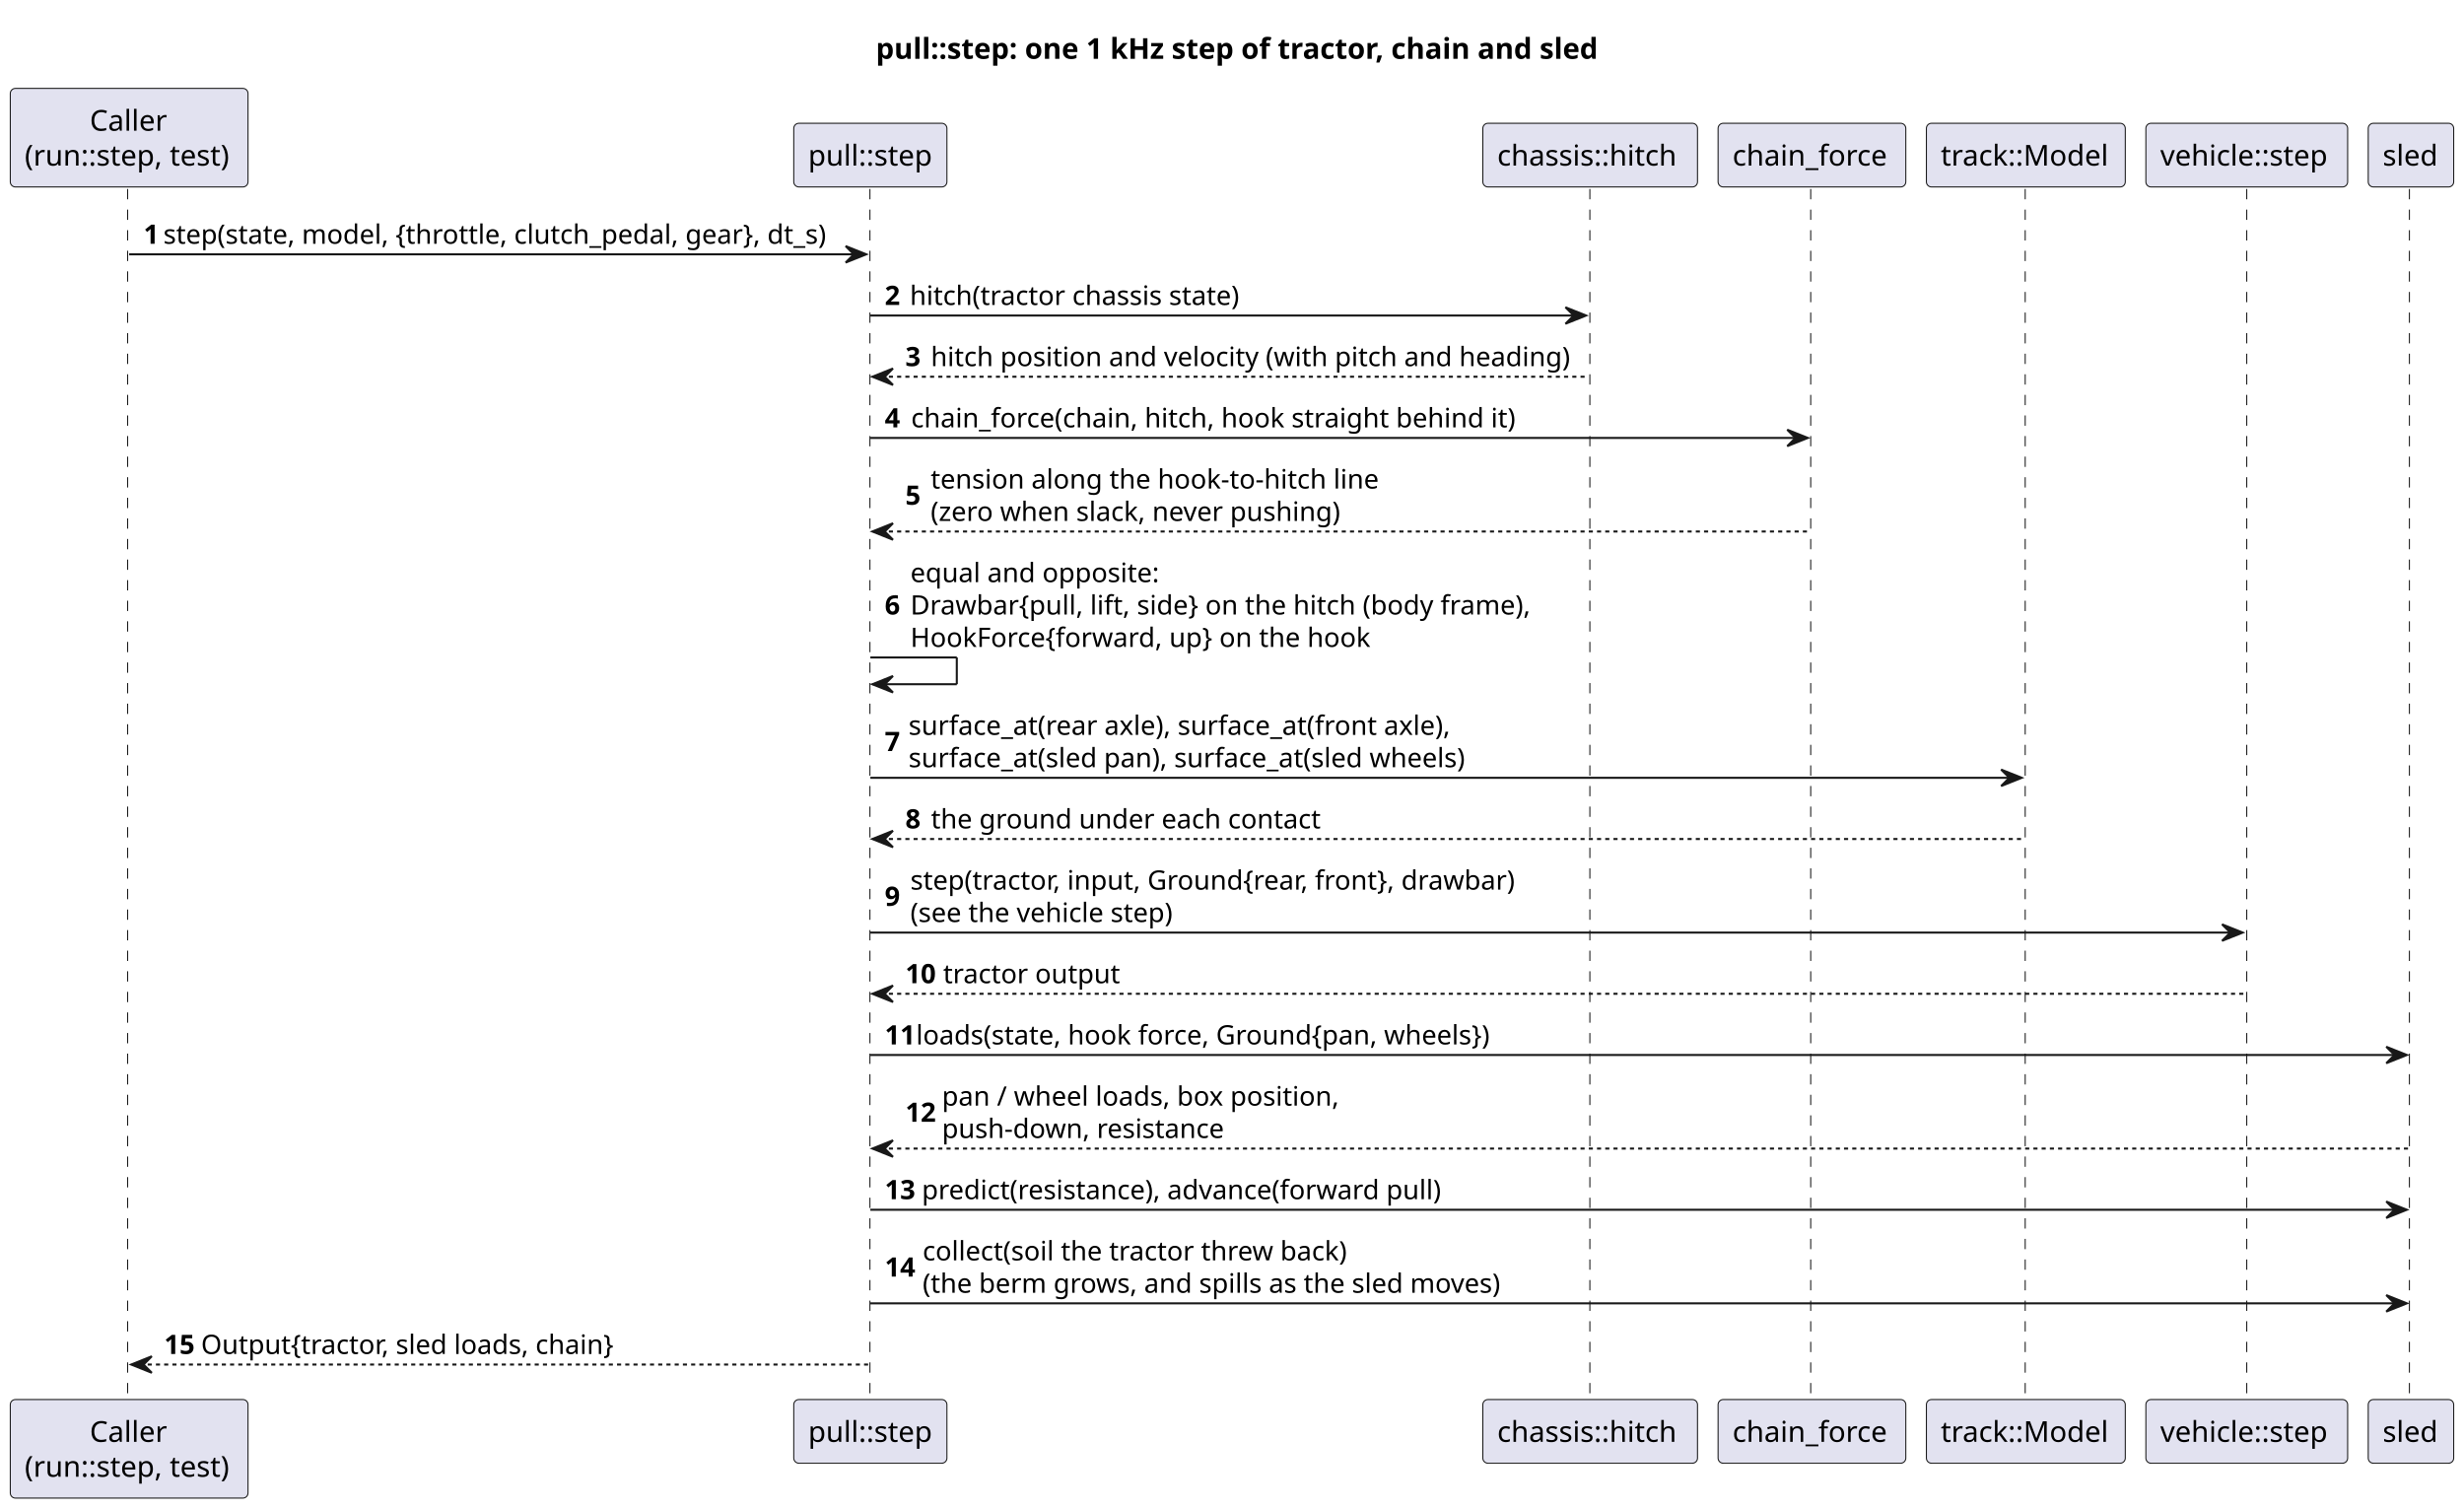
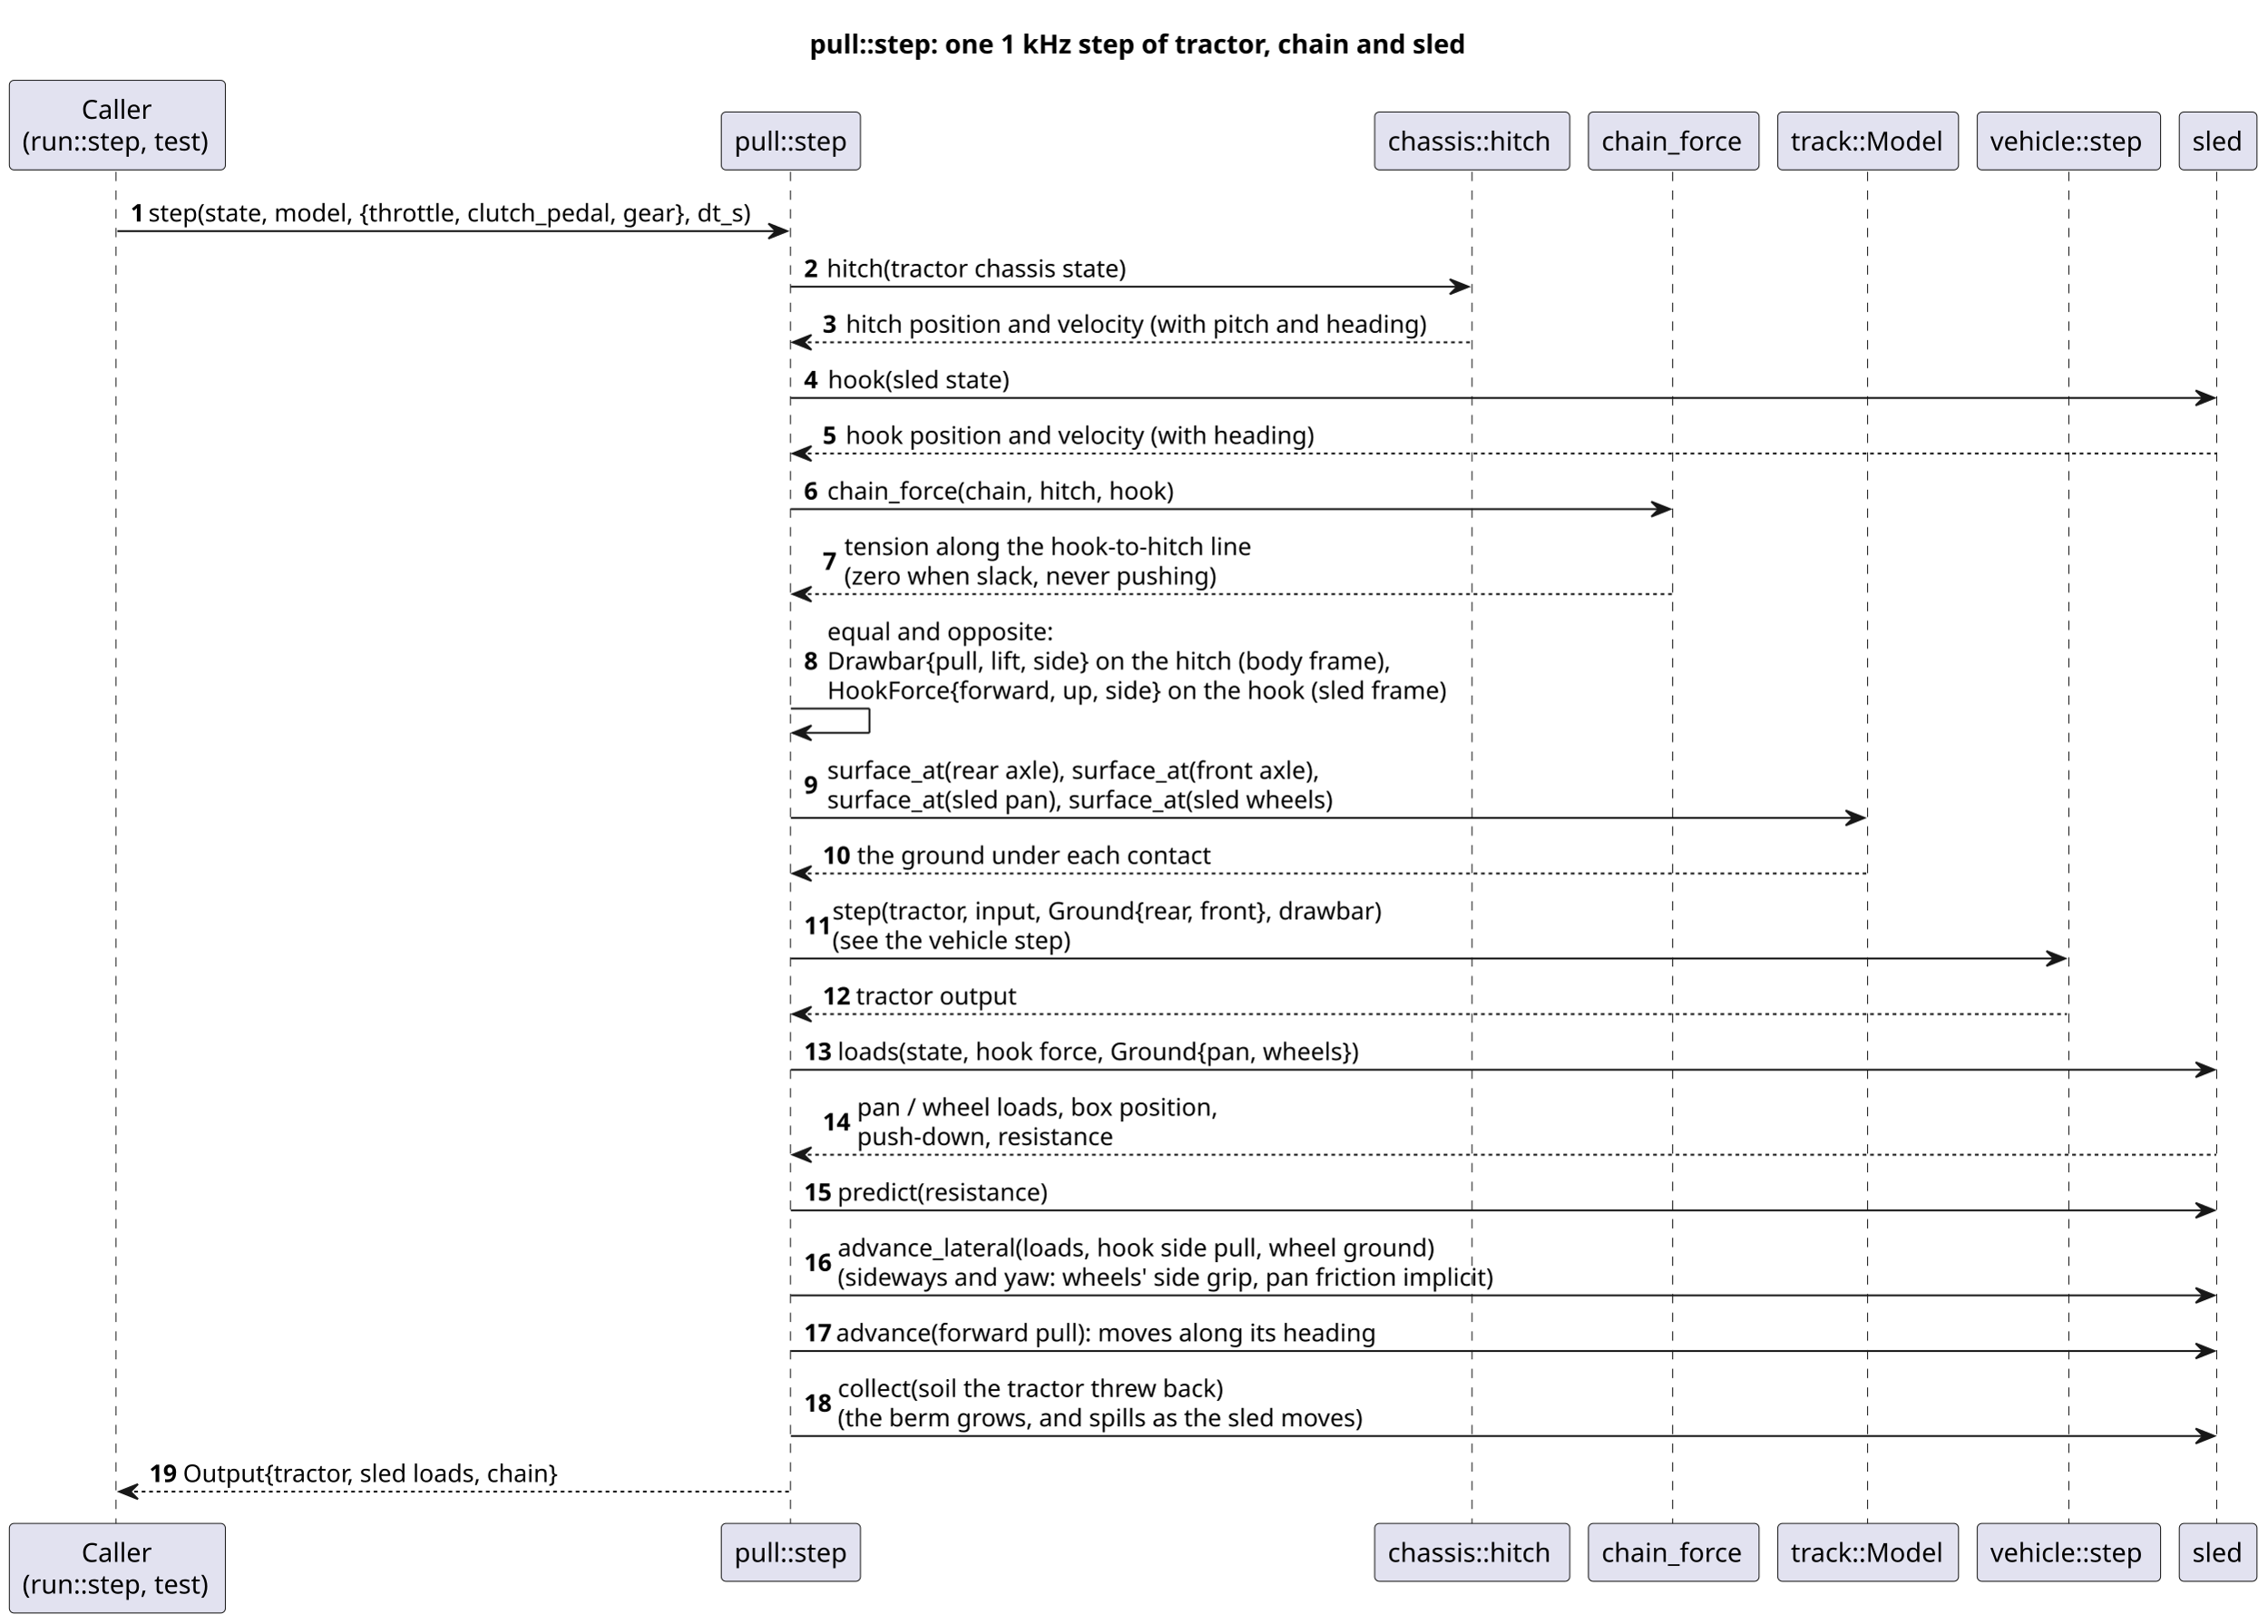
- <svg xmlns="http://www.w3.org/2000/svg" contentStyleType="text/css" height="733px" preserveAspectRatio="none" style="width:1197px;height:733px;background:#FFFFFF;" version="1.1" viewBox="0 0 1197 733" width="1197px" zoomAndPan="magnify">
+ <svg xmlns="http://www.w3.org/2000/svg" contentStyleType="text/css" height="868px" preserveAspectRatio="none" style="width:1212px;height:868px;background:#FFFFFF;" version="1.1" viewBox="0 0 1212 868" width="1212px" zoomAndPan="magnify">
  <defs />
  <g>
-     <text fill="#000000" font-family="sans-serif" font-size="14" font-weight="bold" lengthAdjust="spacing" textLength="345.037" x="425.477" y="28.562">pull::step: one 1 kHz step of tractor, chain and sled</text>
-     <line style="stroke:#181818;stroke-width:0.5;stroke-dasharray:5.0,5.0;" x1="62" x2="62" y1="91.818" y2="680.867" />
-     <line style="stroke:#181818;stroke-width:0.5;stroke-dasharray:5.0,5.0;" x1="422.607" x2="422.607" y1="91.818" y2="680.867" />
-     <line style="stroke:#181818;stroke-width:0.5;stroke-dasharray:5.0,5.0;" x1="772.35" x2="772.35" y1="91.818" y2="680.867" />
-     <line style="stroke:#181818;stroke-width:0.5;stroke-dasharray:5.0,5.0;" x1="879.639" x2="879.639" y1="91.818" y2="680.867" />
-     <line style="stroke:#181818;stroke-width:0.5;stroke-dasharray:5.0,5.0;" x1="983.831" x2="983.831" y1="91.818" y2="680.867" />
-     <line style="stroke:#181818;stroke-width:0.5;stroke-dasharray:5.0,5.0;" x1="1091.457" x2="1091.457" y1="91.818" y2="680.867" />
-     <line style="stroke:#181818;stroke-width:0.5;stroke-dasharray:5.0,5.0;" x1="1170.477" x2="1170.477" y1="91.818" y2="680.867" />
+     <text fill="#000000" font-family="sans-serif" font-size="14" font-weight="bold" lengthAdjust="spacing" textLength="345.037" x="432.776" y="28.562">pull::step: one 1 kHz step of tractor, chain and sled</text>
+     <line style="stroke:#181818;stroke-width:0.5;stroke-dasharray:5.0,5.0;" x1="62" x2="62" y1="91.818" y2="815.515" />
+     <line style="stroke:#181818;stroke-width:0.5;stroke-dasharray:5.0,5.0;" x1="422.607" x2="422.607" y1="91.818" y2="815.515" />
+     <line style="stroke:#181818;stroke-width:0.5;stroke-dasharray:5.0,5.0;" x1="786.947" x2="786.947" y1="91.818" y2="815.515" />
+     <line style="stroke:#181818;stroke-width:0.5;stroke-dasharray:5.0,5.0;" x1="894.236" x2="894.236" y1="91.818" y2="815.515" />
+     <line style="stroke:#181818;stroke-width:0.5;stroke-dasharray:5.0,5.0;" x1="998.428" x2="998.428" y1="91.818" y2="815.515" />
+     <line style="stroke:#181818;stroke-width:0.5;stroke-dasharray:5.0,5.0;" x1="1106.054" x2="1106.054" y1="91.818" y2="815.515" />
+     <line style="stroke:#181818;stroke-width:0.5;stroke-dasharray:5.0,5.0;" x1="1185.074" x2="1185.074" y1="91.818" y2="815.515" />
    <rect fill="#E2E2F0" height="47.879" rx="2.5" ry="2.5" style="stroke:#181818;stroke-width:0.5;" width="115.486" x="5" y="42.94" />
    <text fill="#000000" font-family="sans-serif" font-size="14" lengthAdjust="spacing" textLength="38.302" x="43.592" y="63.502">Caller</text>
    <text fill="#000000" font-family="sans-serif" font-size="14" lengthAdjust="spacing" textLength="101.486" x="12" y="80.441">(run::step, test)</text>
-     <rect fill="#E2E2F0" height="47.879" rx="2.5" ry="2.5" style="stroke:#181818;stroke-width:0.5;" width="115.486" x="5" y="679.867" />
-     <text fill="#000000" font-family="sans-serif" font-size="14" lengthAdjust="spacing" textLength="38.302" x="43.592" y="700.43">Caller</text>
-     <text fill="#000000" font-family="sans-serif" font-size="14" lengthAdjust="spacing" textLength="101.486" x="12" y="717.369">(run::step, test)</text>
+     <rect fill="#E2E2F0" height="47.879" rx="2.5" ry="2.5" style="stroke:#181818;stroke-width:0.5;" width="115.486" x="5" y="814.515" />
+     <text fill="#000000" font-family="sans-serif" font-size="14" lengthAdjust="spacing" textLength="38.302" x="43.592" y="835.077">Caller</text>
+     <text fill="#000000" font-family="sans-serif" font-size="14" lengthAdjust="spacing" textLength="101.486" x="12" y="852.017">(run::step, test)</text>
    <rect fill="#E2E2F0" height="30.939" rx="2.5" ry="2.5" style="stroke:#181818;stroke-width:0.5;" width="74.402" x="385.607" y="59.879" />
    <text fill="#000000" font-family="sans-serif" font-size="14" lengthAdjust="spacing" textLength="60.402" x="392.607" y="80.441">pull::step</text>
-     <rect fill="#E2E2F0" height="30.939" rx="2.5" ry="2.5" style="stroke:#181818;stroke-width:0.5;" width="74.402" x="385.607" y="679.867" />
-     <text fill="#000000" font-family="sans-serif" font-size="14" lengthAdjust="spacing" textLength="60.402" x="392.607" y="700.43">pull::step</text>
-     <rect fill="#E2E2F0" height="30.939" rx="2.5" ry="2.5" style="stroke:#181818;stroke-width:0.5;" width="104.289" x="720.35" y="59.879" />
-     <text fill="#000000" font-family="sans-serif" font-size="14" lengthAdjust="spacing" textLength="90.289" x="727.35" y="80.441">chassis::hitch</text>
-     <rect fill="#E2E2F0" height="30.939" rx="2.5" ry="2.5" style="stroke:#181818;stroke-width:0.5;" width="104.289" x="720.35" y="679.867" />
-     <text fill="#000000" font-family="sans-serif" font-size="14" lengthAdjust="spacing" textLength="90.289" x="727.35" y="700.43">chassis::hitch</text>
-     <rect fill="#E2E2F0" height="30.939" rx="2.5" ry="2.5" style="stroke:#181818;stroke-width:0.5;" width="91.191" x="834.639" y="59.879" />
-     <text fill="#000000" font-family="sans-serif" font-size="14" lengthAdjust="spacing" textLength="77.191" x="841.639" y="80.441">chain_force</text>
-     <rect fill="#E2E2F0" height="30.939" rx="2.5" ry="2.5" style="stroke:#181818;stroke-width:0.5;" width="91.191" x="834.639" y="679.867" />
-     <text fill="#000000" font-family="sans-serif" font-size="14" lengthAdjust="spacing" textLength="77.191" x="841.639" y="700.43">chain_force</text>
-     <rect fill="#E2E2F0" height="30.939" rx="2.5" ry="2.5" style="stroke:#181818;stroke-width:0.5;" width="96.626" x="935.831" y="59.879" />
-     <text fill="#000000" font-family="sans-serif" font-size="14" lengthAdjust="spacing" textLength="82.626" x="942.831" y="80.441">track::Model</text>
-     <rect fill="#E2E2F0" height="30.939" rx="2.5" ry="2.5" style="stroke:#181818;stroke-width:0.5;" width="96.626" x="935.831" y="679.867" />
-     <text fill="#000000" font-family="sans-serif" font-size="14" lengthAdjust="spacing" textLength="82.626" x="942.831" y="700.43">track::Model</text>
-     <rect fill="#E2E2F0" height="30.939" rx="2.5" ry="2.5" style="stroke:#181818;stroke-width:0.5;" width="98.02" x="1042.457" y="59.879" />
-     <text fill="#000000" font-family="sans-serif" font-size="14" lengthAdjust="spacing" textLength="84.02" x="1049.457" y="80.441">vehicle::step</text>
-     <rect fill="#E2E2F0" height="30.939" rx="2.5" ry="2.5" style="stroke:#181818;stroke-width:0.5;" width="98.02" x="1042.457" y="679.867" />
-     <text fill="#000000" font-family="sans-serif" font-size="14" lengthAdjust="spacing" textLength="84.02" x="1049.457" y="700.43">vehicle::step</text>
-     <rect fill="#E2E2F0" height="30.939" rx="2.5" ry="2.5" style="stroke:#181818;stroke-width:0.5;" width="41.515" x="1150.477" y="59.879" />
-     <text fill="#000000" font-family="sans-serif" font-size="14" lengthAdjust="spacing" textLength="27.515" x="1157.477" y="80.441">sled</text>
-     <rect fill="#E2E2F0" height="30.939" rx="2.5" ry="2.5" style="stroke:#181818;stroke-width:0.5;" width="41.515" x="1150.477" y="679.867" />
-     <text fill="#000000" font-family="sans-serif" font-size="14" lengthAdjust="spacing" textLength="27.515" x="1157.477" y="700.43">sled</text>
+     <rect fill="#E2E2F0" height="30.939" rx="2.5" ry="2.5" style="stroke:#181818;stroke-width:0.5;" width="74.402" x="385.607" y="814.515" />
+     <text fill="#000000" font-family="sans-serif" font-size="14" lengthAdjust="spacing" textLength="60.402" x="392.607" y="835.077">pull::step</text>
+     <rect fill="#E2E2F0" height="30.939" rx="2.5" ry="2.5" style="stroke:#181818;stroke-width:0.5;" width="104.289" x="734.947" y="59.879" />
+     <text fill="#000000" font-family="sans-serif" font-size="14" lengthAdjust="spacing" textLength="90.289" x="741.947" y="80.441">chassis::hitch</text>
+     <rect fill="#E2E2F0" height="30.939" rx="2.5" ry="2.5" style="stroke:#181818;stroke-width:0.5;" width="104.289" x="734.947" y="814.515" />
+     <text fill="#000000" font-family="sans-serif" font-size="14" lengthAdjust="spacing" textLength="90.289" x="741.947" y="835.077">chassis::hitch</text>
+     <rect fill="#E2E2F0" height="30.939" rx="2.5" ry="2.5" style="stroke:#181818;stroke-width:0.5;" width="91.191" x="849.236" y="59.879" />
+     <text fill="#000000" font-family="sans-serif" font-size="14" lengthAdjust="spacing" textLength="77.191" x="856.236" y="80.441">chain_force</text>
+     <rect fill="#E2E2F0" height="30.939" rx="2.5" ry="2.5" style="stroke:#181818;stroke-width:0.5;" width="91.191" x="849.236" y="814.515" />
+     <text fill="#000000" font-family="sans-serif" font-size="14" lengthAdjust="spacing" textLength="77.191" x="856.236" y="835.077">chain_force</text>
+     <rect fill="#E2E2F0" height="30.939" rx="2.5" ry="2.5" style="stroke:#181818;stroke-width:0.5;" width="96.626" x="950.428" y="59.879" />
+     <text fill="#000000" font-family="sans-serif" font-size="14" lengthAdjust="spacing" textLength="82.626" x="957.428" y="80.441">track::Model</text>
+     <rect fill="#E2E2F0" height="30.939" rx="2.5" ry="2.5" style="stroke:#181818;stroke-width:0.5;" width="96.626" x="950.428" y="814.515" />
+     <text fill="#000000" font-family="sans-serif" font-size="14" lengthAdjust="spacing" textLength="82.626" x="957.428" y="835.077">track::Model</text>
+     <rect fill="#E2E2F0" height="30.939" rx="2.5" ry="2.5" style="stroke:#181818;stroke-width:0.5;" width="98.02" x="1057.054" y="59.879" />
+     <text fill="#000000" font-family="sans-serif" font-size="14" lengthAdjust="spacing" textLength="84.02" x="1064.054" y="80.441">vehicle::step</text>
+     <rect fill="#E2E2F0" height="30.939" rx="2.5" ry="2.5" style="stroke:#181818;stroke-width:0.5;" width="98.02" x="1057.054" y="814.515" />
+     <text fill="#000000" font-family="sans-serif" font-size="14" lengthAdjust="spacing" textLength="84.02" x="1064.054" y="835.077">vehicle::step</text>
+     <rect fill="#E2E2F0" height="30.939" rx="2.5" ry="2.5" style="stroke:#181818;stroke-width:0.5;" width="41.515" x="1165.074" y="59.879" />
+     <text fill="#000000" font-family="sans-serif" font-size="14" lengthAdjust="spacing" textLength="27.515" x="1172.074" y="80.441">sled</text>
+     <rect fill="#E2E2F0" height="30.939" rx="2.5" ry="2.5" style="stroke:#181818;stroke-width:0.5;" width="41.515" x="1165.074" y="814.515" />
+     <text fill="#000000" font-family="sans-serif" font-size="14" lengthAdjust="spacing" textLength="27.515" x="1172.074" y="835.077">sled</text>
    <polygon fill="#181818" points="410.808,119.548,420.808,123.548,410.808,127.548,414.808,123.548" style="stroke:#181818;stroke-width:1.0;" />
    <line style="stroke:#181818;stroke-width:1.0;" x1="62.743" x2="416.808" y1="123.548" y2="123.548" />
    <text fill="#000000" font-family="sans-serif" font-size="13" font-weight="bold" lengthAdjust="spacing" textLength="5.605" x="69.743" y="118.412">1</text>
    <text fill="#000000" font-family="sans-serif" font-size="13" lengthAdjust="spacing" textLength="326.46" x="79.348" y="118.412">step(state, model, {throttle, clutch_pedal, gear}, dt_s)</text>
-     <polygon fill="#181818" points="760.495,149.277,770.495,153.277,760.495,157.277,764.495,153.277" style="stroke:#181818;stroke-width:1.0;" />
-     <line style="stroke:#181818;stroke-width:1.0;" x1="422.808" x2="766.495" y1="153.277" y2="153.277" />
+     <polygon fill="#181818" points="775.092,149.277,785.092,153.277,775.092,157.277,779.092,153.277" style="stroke:#181818;stroke-width:1.0;" />
+     <line style="stroke:#181818;stroke-width:1.0;" x1="422.808" x2="781.092" y1="153.277" y2="153.277" />
    <text fill="#000000" font-family="sans-serif" font-size="13" font-weight="bold" lengthAdjust="spacing" textLength="8.188" x="429.808" y="148.142">2</text>
    <text fill="#000000" font-family="sans-serif" font-size="13" lengthAdjust="spacing" textLength="164.208" x="441.997" y="148.142">hitch(tractor chassis state)</text>
    <polygon fill="#181818" points="433.808,179.007,423.808,183.007,433.808,187.007,429.808,183.007" style="stroke:#181818;stroke-width:1.0;" />
-     <line style="stroke:#181818;stroke-width:1.0;stroke-dasharray:2.0,2.0;" x1="427.808" x2="771.495" y1="183.007" y2="183.007" />
+     <line style="stroke:#181818;stroke-width:1.0;stroke-dasharray:2.0,2.0;" x1="427.808" x2="786.092" y1="183.007" y2="183.007" />
    <text fill="#000000" font-family="sans-serif" font-size="13" font-weight="bold" lengthAdjust="spacing" textLength="8.392" x="439.808" y="177.871">3</text>
    <text fill="#000000" font-family="sans-serif" font-size="13" lengthAdjust="spacing" textLength="313.295" x="452.2" y="177.871">hitch position and velocity (with pitch and heading)</text>
-     <polygon fill="#181818" points="868.235,208.736,878.235,212.736,868.235,216.736,872.235,212.736" style="stroke:#181818;stroke-width:1.0;" />
-     <line style="stroke:#181818;stroke-width:1.0;" x1="422.808" x2="874.235" y1="212.736" y2="212.736" />
+     <polygon fill="#181818" points="1173.832,208.736,1183.832,212.736,1173.832,216.736,1177.832,212.736" style="stroke:#181818;stroke-width:1.0;" />
+     <line style="stroke:#181818;stroke-width:1.0;" x1="422.808" x2="1179.832" y1="212.736" y2="212.736" />
    <text fill="#000000" font-family="sans-serif" font-size="13" font-weight="bold" lengthAdjust="spacing" textLength="8.791" x="429.808" y="207.601">4</text>
-     <text fill="#000000" font-family="sans-serif" font-size="13" lengthAdjust="spacing" textLength="296.575" x="442.6" y="207.601">chain_force(chain, hitch, hook straight behind it)</text>
-     <polygon fill="#181818" points="433.808,254.195,423.808,258.195,433.808,262.195,429.808,258.195" style="stroke:#181818;stroke-width:1.0;" />
-     <line style="stroke:#181818;stroke-width:1.0;stroke-dasharray:2.0,2.0;" x1="427.808" x2="879.235" y1="258.195" y2="258.195" />
-     <text fill="#000000" font-family="sans-serif" font-size="13" font-weight="bold" lengthAdjust="spacing" textLength="8.309" x="439.808" y="245.195">5</text>
-     <text fill="#000000" font-family="sans-serif" font-size="13" lengthAdjust="spacing" textLength="219.216" x="452.117" y="237.33">tension along the hook-to-hitch line</text>
-     <text fill="#000000" font-family="sans-serif" font-size="13" lengthAdjust="spacing" textLength="204.794" x="452.117" y="253.06">(zero when slack, never pushing)</text>
-     <line style="stroke:#181818;stroke-width:1.0;" x1="422.808" x2="464.808" y1="319.384" y2="319.384" />
-     <line style="stroke:#181818;stroke-width:1.0;" x1="464.808" x2="464.808" y1="319.384" y2="332.384" />
-     <line style="stroke:#181818;stroke-width:1.0;" x1="423.808" x2="464.808" y1="332.384" y2="332.384" />
-     <polygon fill="#181818" points="433.808,328.384,423.808,332.384,433.808,336.384,429.808,332.384" style="stroke:#181818;stroke-width:1.0;" />
-     <text fill="#000000" font-family="sans-serif" font-size="13" font-weight="bold" lengthAdjust="spacing" textLength="8.442" x="429.808" y="298.519">6</text>
-     <text fill="#000000" font-family="sans-serif" font-size="13" lengthAdjust="spacing" textLength="121.024" x="442.25" y="282.789">equal and opposite:</text>
-     <text fill="#000000" font-family="sans-serif" font-size="13" lengthAdjust="spacing" textLength="304.808" x="442.25" y="298.519">Drawbar{pull, lift, side} on the hitch (body frame),</text>
-     <text fill="#000000" font-family="sans-serif" font-size="13" lengthAdjust="spacing" textLength="226.554" x="442.25" y="314.248">HookForce{forward, up} on the hook</text>
-     <polygon fill="#181818" points="972.144,373.843,982.144,377.843,972.144,381.843,976.144,377.843" style="stroke:#181818;stroke-width:1.0;" />
-     <line style="stroke:#181818;stroke-width:1.0;" x1="422.808" x2="978.144" y1="377.843" y2="377.843" />
-     <text fill="#000000" font-family="sans-serif" font-size="13" font-weight="bold" lengthAdjust="spacing" textLength="7.56" x="429.808" y="364.842">7</text>
-     <text fill="#000000" font-family="sans-serif" font-size="13" lengthAdjust="spacing" textLength="269.858" x="441.368" y="356.978">surface_at(rear axle), surface_at(front axle),</text>
-     <text fill="#000000" font-family="sans-serif" font-size="13" lengthAdjust="spacing" textLength="279.297" x="441.368" y="372.707">surface_at(sled pan), surface_at(sled wheels)</text>
-     <polygon fill="#181818" points="433.808,403.572,423.808,407.572,433.808,411.572,429.808,407.572" style="stroke:#181818;stroke-width:1.0;" />
-     <line style="stroke:#181818;stroke-width:1.0;stroke-dasharray:2.0,2.0;" x1="427.808" x2="983.144" y1="407.572" y2="407.572" />
-     <text fill="#000000" font-family="sans-serif" font-size="13" font-weight="bold" lengthAdjust="spacing" textLength="8.461" x="439.808" y="402.437">8</text>
-     <text fill="#000000" font-family="sans-serif" font-size="13" lengthAdjust="spacing" textLength="190.061" x="452.269" y="402.437">the ground under each contact</text>
-     <polygon fill="#181818" points="1079.467,449.031,1089.467,453.031,1079.467,457.031,1083.467,453.031" style="stroke:#181818;stroke-width:1.0;" />
-     <line style="stroke:#181818;stroke-width:1.0;" x1="422.808" x2="1085.467" y1="453.031" y2="453.031" />
-     <text fill="#000000" font-family="sans-serif" font-size="13" font-weight="bold" lengthAdjust="spacing" textLength="8.442" x="429.808" y="440.031">9</text>
-     <text fill="#000000" font-family="sans-serif" font-size="13" lengthAdjust="spacing" textLength="299.133" x="442.25" y="432.166">step(tractor, input, Ground{rear, front}, drawbar)</text>
-     <text fill="#000000" font-family="sans-serif" font-size="13" lengthAdjust="spacing" textLength="132.52" x="442.25" y="447.896">(see the vehicle step)</text>
-     <polygon fill="#181818" points="433.808,478.761,423.808,482.761,433.808,486.761,429.808,482.761" style="stroke:#181818;stroke-width:1.0;" />
-     <line style="stroke:#181818;stroke-width:1.0;stroke-dasharray:2.0,2.0;" x1="427.808" x2="1090.467" y1="482.761" y2="482.761" />
-     <text fill="#000000" font-family="sans-serif" font-size="13" font-weight="bold" lengthAdjust="spacing" textLength="14.371" x="439.808" y="477.625">10</text>
-     <text fill="#000000" font-family="sans-serif" font-size="13" lengthAdjust="spacing" textLength="84.106" x="458.179" y="477.625">tractor output</text>
-     <polygon fill="#181818" points="1159.234,508.49,1169.234,512.49,1159.234,516.49,1163.234,512.49" style="stroke:#181818;stroke-width:1.0;" />
-     <line style="stroke:#181818;stroke-width:1.0;" x1="422.808" x2="1165.234" y1="512.49" y2="512.49" />
-     <text fill="#000000" font-family="sans-serif" font-size="13" font-weight="bold" lengthAdjust="spacing" textLength="11.21" x="429.808" y="507.354">11</text>
-     <text fill="#000000" font-family="sans-serif" font-size="13" lengthAdjust="spacing" textLength="284.807" x="445.018" y="507.354">loads(state, hook force, Ground{pan, wheels})</text>
-     <polygon fill="#181818" points="433.808,553.949,423.808,557.949,433.808,561.949,429.808,557.949" style="stroke:#181818;stroke-width:1.0;" />
-     <line style="stroke:#181818;stroke-width:1.0;stroke-dasharray:2.0,2.0;" x1="427.808" x2="1170.234" y1="557.949" y2="557.949" />
-     <text fill="#000000" font-family="sans-serif" font-size="13" font-weight="bold" lengthAdjust="spacing" textLength="13.793" x="439.808" y="544.949">12</text>
-     <text fill="#000000" font-family="sans-serif" font-size="13" lengthAdjust="spacing" textLength="194.587" x="457.602" y="537.084">pan / wheel loads, box position,</text>
-     <text fill="#000000" font-family="sans-serif" font-size="13" lengthAdjust="spacing" textLength="141.235" x="457.602" y="552.813">push-down, resistance</text>
-     <polygon fill="#181818" points="1159.234,583.679,1169.234,587.679,1159.234,591.679,1163.234,587.679" style="stroke:#181818;stroke-width:1.0;" />
-     <line style="stroke:#181818;stroke-width:1.0;" x1="422.808" x2="1165.234" y1="587.679" y2="587.679" />
-     <text fill="#000000" font-family="sans-serif" font-size="13" font-weight="bold" lengthAdjust="spacing" textLength="13.997" x="429.808" y="582.543">13</text>
-     <text fill="#000000" font-family="sans-serif" font-size="13" lengthAdjust="spacing" textLength="259.619" x="447.805" y="582.543">predict(resistance), advance(forward pull)</text>
-     <polygon fill="#181818" points="1159.234,629.138,1169.234,633.138,1159.234,637.138,1163.234,633.138" style="stroke:#181818;stroke-width:1.0;" />
-     <line style="stroke:#181818;stroke-width:1.0;" x1="422.808" x2="1165.234" y1="633.138" y2="633.138" />
-     <text fill="#000000" font-family="sans-serif" font-size="13" font-weight="bold" lengthAdjust="spacing" textLength="14.396" x="429.808" y="620.137">14</text>
-     <text fill="#000000" font-family="sans-serif" font-size="13" lengthAdjust="spacing" textLength="211.047" x="448.205" y="612.273">collect(soil the tractor threw back)</text>
-     <text fill="#000000" font-family="sans-serif" font-size="13" lengthAdjust="spacing" textLength="286.209" x="448.205" y="628.002">(the berm grows, and spills as the sled moves)</text>
-     <polygon fill="#181818" points="73.743,658.867,63.743,662.867,73.743,666.867,69.743,662.867" style="stroke:#181818;stroke-width:1.0;" />
-     <line style="stroke:#181818;stroke-width:1.0;stroke-dasharray:2.0,2.0;" x1="67.743" x2="421.808" y1="662.867" y2="662.867" />
-     <text fill="#000000" font-family="sans-serif" font-size="13" font-weight="bold" lengthAdjust="spacing" textLength="13.914" x="79.743" y="657.731">15</text>
-     <text fill="#000000" font-family="sans-serif" font-size="13" lengthAdjust="spacing" textLength="203.995" x="97.657" y="657.731">Output{tractor, sled loads, chain}</text>
+     <text fill="#000000" font-family="sans-serif" font-size="13" lengthAdjust="spacing" textLength="99.347" x="442.6" y="207.601">hook(sled state)</text>
+     <polygon fill="#181818" points="433.808,238.466,423.808,242.466,433.808,246.466,429.808,242.466" style="stroke:#181818;stroke-width:1.0;" />
+     <line style="stroke:#181818;stroke-width:1.0;stroke-dasharray:2.0,2.0;" x1="427.808" x2="1184.832" y1="242.466" y2="242.466" />
+     <text fill="#000000" font-family="sans-serif" font-size="13" font-weight="bold" lengthAdjust="spacing" textLength="8.309" x="439.808" y="237.33">5</text>
+     <text fill="#000000" font-family="sans-serif" font-size="13" lengthAdjust="spacing" textLength="252.776" x="452.117" y="237.33">hook position and velocity (with heading)</text>
+     <polygon fill="#181818" points="882.832,268.195,892.832,272.195,882.832,276.195,886.832,272.195" style="stroke:#181818;stroke-width:1.0;" />
+     <line style="stroke:#181818;stroke-width:1.0;" x1="422.808" x2="888.832" y1="272.195" y2="272.195" />
+     <text fill="#000000" font-family="sans-serif" font-size="13" font-weight="bold" lengthAdjust="spacing" textLength="8.442" x="429.808" y="267.06">6</text>
+     <text fill="#000000" font-family="sans-serif" font-size="13" lengthAdjust="spacing" textLength="189.82" x="442.25" y="267.06">chain_force(chain, hitch, hook)</text>
+     <polygon fill="#181818" points="433.808,313.654,423.808,317.654,433.808,321.654,429.808,317.654" style="stroke:#181818;stroke-width:1.0;" />
+     <line style="stroke:#181818;stroke-width:1.0;stroke-dasharray:2.0,2.0;" x1="427.808" x2="893.832" y1="317.654" y2="317.654" />
+     <text fill="#000000" font-family="sans-serif" font-size="13" font-weight="bold" lengthAdjust="spacing" textLength="7.56" x="439.808" y="304.654">7</text>
+     <text fill="#000000" font-family="sans-serif" font-size="13" lengthAdjust="spacing" textLength="219.216" x="451.368" y="296.789">tension along the hook-to-hitch line</text>
+     <text fill="#000000" font-family="sans-serif" font-size="13" lengthAdjust="spacing" textLength="204.794" x="451.368" y="312.519">(zero when slack, never pushing)</text>
+     <line style="stroke:#181818;stroke-width:1.0;" x1="422.808" x2="464.808" y1="378.843" y2="378.843" />
+     <line style="stroke:#181818;stroke-width:1.0;" x1="464.808" x2="464.808" y1="378.843" y2="391.843" />
+     <line style="stroke:#181818;stroke-width:1.0;" x1="423.808" x2="464.808" y1="391.843" y2="391.843" />
+     <polygon fill="#181818" points="433.808,387.843,423.808,391.843,433.808,395.843,429.808,391.843" style="stroke:#181818;stroke-width:1.0;" />
+     <text fill="#000000" font-family="sans-serif" font-size="13" font-weight="bold" lengthAdjust="spacing" textLength="8.461" x="429.808" y="357.978">8</text>
+     <text fill="#000000" font-family="sans-serif" font-size="13" lengthAdjust="spacing" textLength="121.024" x="442.269" y="342.248">equal and opposite:</text>
+     <text fill="#000000" font-family="sans-serif" font-size="13" lengthAdjust="spacing" textLength="304.808" x="442.269" y="357.978">Drawbar{pull, lift, side} on the hitch (body frame),</text>
+     <text fill="#000000" font-family="sans-serif" font-size="13" lengthAdjust="spacing" textLength="337.822" x="442.269" y="373.707">HookForce{forward, up, side} on the hook (sled frame)</text>
+     <polygon fill="#181818" points="986.741,433.302,996.741,437.302,986.741,441.302,990.741,437.302" style="stroke:#181818;stroke-width:1.0;" />
+     <line style="stroke:#181818;stroke-width:1.0;" x1="422.808" x2="992.741" y1="437.302" y2="437.302" />
+     <text fill="#000000" font-family="sans-serif" font-size="13" font-weight="bold" lengthAdjust="spacing" textLength="8.442" x="429.808" y="424.301">9</text>
+     <text fill="#000000" font-family="sans-serif" font-size="13" lengthAdjust="spacing" textLength="269.858" x="442.25" y="416.437">surface_at(rear axle), surface_at(front axle),</text>
+     <text fill="#000000" font-family="sans-serif" font-size="13" lengthAdjust="spacing" textLength="279.297" x="442.25" y="432.166">surface_at(sled pan), surface_at(sled wheels)</text>
+     <polygon fill="#181818" points="433.808,463.031,423.808,467.031,433.808,471.031,429.808,467.031" style="stroke:#181818;stroke-width:1.0;" />
+     <line style="stroke:#181818;stroke-width:1.0;stroke-dasharray:2.0,2.0;" x1="427.808" x2="997.741" y1="467.031" y2="467.031" />
+     <text fill="#000000" font-family="sans-serif" font-size="13" font-weight="bold" lengthAdjust="spacing" textLength="14.371" x="439.808" y="461.896">10</text>
+     <text fill="#000000" font-family="sans-serif" font-size="13" lengthAdjust="spacing" textLength="190.061" x="458.179" y="461.896">the ground under each contact</text>
+     <polygon fill="#181818" points="1094.064,508.49,1104.064,512.49,1094.064,516.49,1098.064,512.49" style="stroke:#181818;stroke-width:1.0;" />
+     <line style="stroke:#181818;stroke-width:1.0;" x1="422.808" x2="1100.064" y1="512.49" y2="512.49" />
+     <text fill="#000000" font-family="sans-serif" font-size="13" font-weight="bold" lengthAdjust="spacing" textLength="11.21" x="429.808" y="499.49">11</text>
+     <text fill="#000000" font-family="sans-serif" font-size="13" lengthAdjust="spacing" textLength="299.133" x="445.018" y="491.625">step(tractor, input, Ground{rear, front}, drawbar)</text>
+     <text fill="#000000" font-family="sans-serif" font-size="13" lengthAdjust="spacing" textLength="132.52" x="445.018" y="507.354">(see the vehicle step)</text>
+     <polygon fill="#181818" points="433.808,538.22,423.808,542.22,433.808,546.22,429.808,542.22" style="stroke:#181818;stroke-width:1.0;" />
+     <line style="stroke:#181818;stroke-width:1.0;stroke-dasharray:2.0,2.0;" x1="427.808" x2="1105.064" y1="542.22" y2="542.22" />
+     <text fill="#000000" font-family="sans-serif" font-size="13" font-weight="bold" lengthAdjust="spacing" textLength="13.793" x="439.808" y="537.084">12</text>
+     <text fill="#000000" font-family="sans-serif" font-size="13" lengthAdjust="spacing" textLength="84.106" x="457.602" y="537.084">tractor output</text>
+     <polygon fill="#181818" points="1173.832,567.949,1183.832,571.949,1173.832,575.949,1177.832,571.949" style="stroke:#181818;stroke-width:1.0;" />
+     <line style="stroke:#181818;stroke-width:1.0;" x1="422.808" x2="1179.832" y1="571.949" y2="571.949" />
+     <text fill="#000000" font-family="sans-serif" font-size="13" font-weight="bold" lengthAdjust="spacing" textLength="13.997" x="429.808" y="566.813">13</text>
+     <text fill="#000000" font-family="sans-serif" font-size="13" lengthAdjust="spacing" textLength="284.807" x="447.805" y="566.813">loads(state, hook force, Ground{pan, wheels})</text>
+     <polygon fill="#181818" points="433.808,613.408,423.808,617.408,433.808,621.408,429.808,617.408" style="stroke:#181818;stroke-width:1.0;" />
+     <line style="stroke:#181818;stroke-width:1.0;stroke-dasharray:2.0,2.0;" x1="427.808" x2="1184.832" y1="617.408" y2="617.408" />
+     <text fill="#000000" font-family="sans-serif" font-size="13" font-weight="bold" lengthAdjust="spacing" textLength="14.396" x="439.808" y="604.408">14</text>
+     <text fill="#000000" font-family="sans-serif" font-size="13" lengthAdjust="spacing" textLength="194.587" x="458.205" y="596.543">pan / wheel loads, box position,</text>
+     <text fill="#000000" font-family="sans-serif" font-size="13" lengthAdjust="spacing" textLength="141.235" x="458.205" y="612.273">push-down, resistance</text>
+     <polygon fill="#181818" points="1173.832,643.138,1183.832,647.138,1173.832,651.138,1177.832,647.138" style="stroke:#181818;stroke-width:1.0;" />
+     <line style="stroke:#181818;stroke-width:1.0;" x1="422.808" x2="1179.832" y1="647.138" y2="647.138" />
+     <text fill="#000000" font-family="sans-serif" font-size="13" font-weight="bold" lengthAdjust="spacing" textLength="13.914" x="429.808" y="642.002">15</text>
+     <text fill="#000000" font-family="sans-serif" font-size="13" lengthAdjust="spacing" textLength="116.289" x="447.722" y="642.002">predict(resistance)</text>
+     <polygon fill="#181818" points="1173.832,688.597,1183.832,692.597,1173.832,696.597,1177.832,692.597" style="stroke:#181818;stroke-width:1.0;" />
+     <line style="stroke:#181818;stroke-width:1.0;" x1="422.808" x2="1179.832" y1="692.597" y2="692.597" />
+     <text fill="#000000" font-family="sans-serif" font-size="13" font-weight="bold" lengthAdjust="spacing" textLength="14.047" x="429.808" y="679.596">16</text>
+     <text fill="#000000" font-family="sans-serif" font-size="13" lengthAdjust="spacing" textLength="322.95" x="447.856" y="671.731">advance_lateral(loads, hook side pull, wheel ground)</text>
+     <text fill="#000000" font-family="sans-serif" font-size="13" lengthAdjust="spacing" textLength="358.7" x="447.856" y="687.461">(sideways and yaw: wheels' side grip, pan friction implicit)</text>
+     <polygon fill="#181818" points="1173.832,718.326,1183.832,722.326,1173.832,726.326,1177.832,722.326" style="stroke:#181818;stroke-width:1.0;" />
+     <line style="stroke:#181818;stroke-width:1.0;" x1="422.808" x2="1179.832" y1="722.326" y2="722.326" />
+     <text fill="#000000" font-family="sans-serif" font-size="13" font-weight="bold" lengthAdjust="spacing" textLength="13.165" x="429.808" y="717.19">17</text>
+     <text fill="#000000" font-family="sans-serif" font-size="13" lengthAdjust="spacing" textLength="292.716" x="446.973" y="717.19">advance(forward pull): moves along its heading</text>
+     <polygon fill="#181818" points="1173.832,763.785,1183.832,767.785,1173.832,771.785,1177.832,767.785" style="stroke:#181818;stroke-width:1.0;" />
+     <line style="stroke:#181818;stroke-width:1.0;" x1="422.808" x2="1179.832" y1="767.785" y2="767.785" />
+     <text fill="#000000" font-family="sans-serif" font-size="13" font-weight="bold" lengthAdjust="spacing" textLength="14.066" x="429.808" y="754.785">18</text>
+     <text fill="#000000" font-family="sans-serif" font-size="13" lengthAdjust="spacing" textLength="211.047" x="447.875" y="746.92">collect(soil the tractor threw back)</text>
+     <text fill="#000000" font-family="sans-serif" font-size="13" lengthAdjust="spacing" textLength="286.209" x="447.875" y="762.649">(the berm grows, and spills as the sled moves)</text>
+     <polygon fill="#181818" points="73.743,793.515,63.743,797.515,73.743,801.515,69.743,797.515" style="stroke:#181818;stroke-width:1.0;" />
+     <line style="stroke:#181818;stroke-width:1.0;stroke-dasharray:2.0,2.0;" x1="67.743" x2="421.808" y1="797.515" y2="797.515" />
+     <text fill="#000000" font-family="sans-serif" font-size="13" font-weight="bold" lengthAdjust="spacing" textLength="14.047" x="79.743" y="792.379">19</text>
+     <text fill="#000000" font-family="sans-serif" font-size="13" lengthAdjust="spacing" textLength="203.995" x="97.79" y="792.379">Output{tractor, sled loads, chain}</text>
  </g>
</svg>
